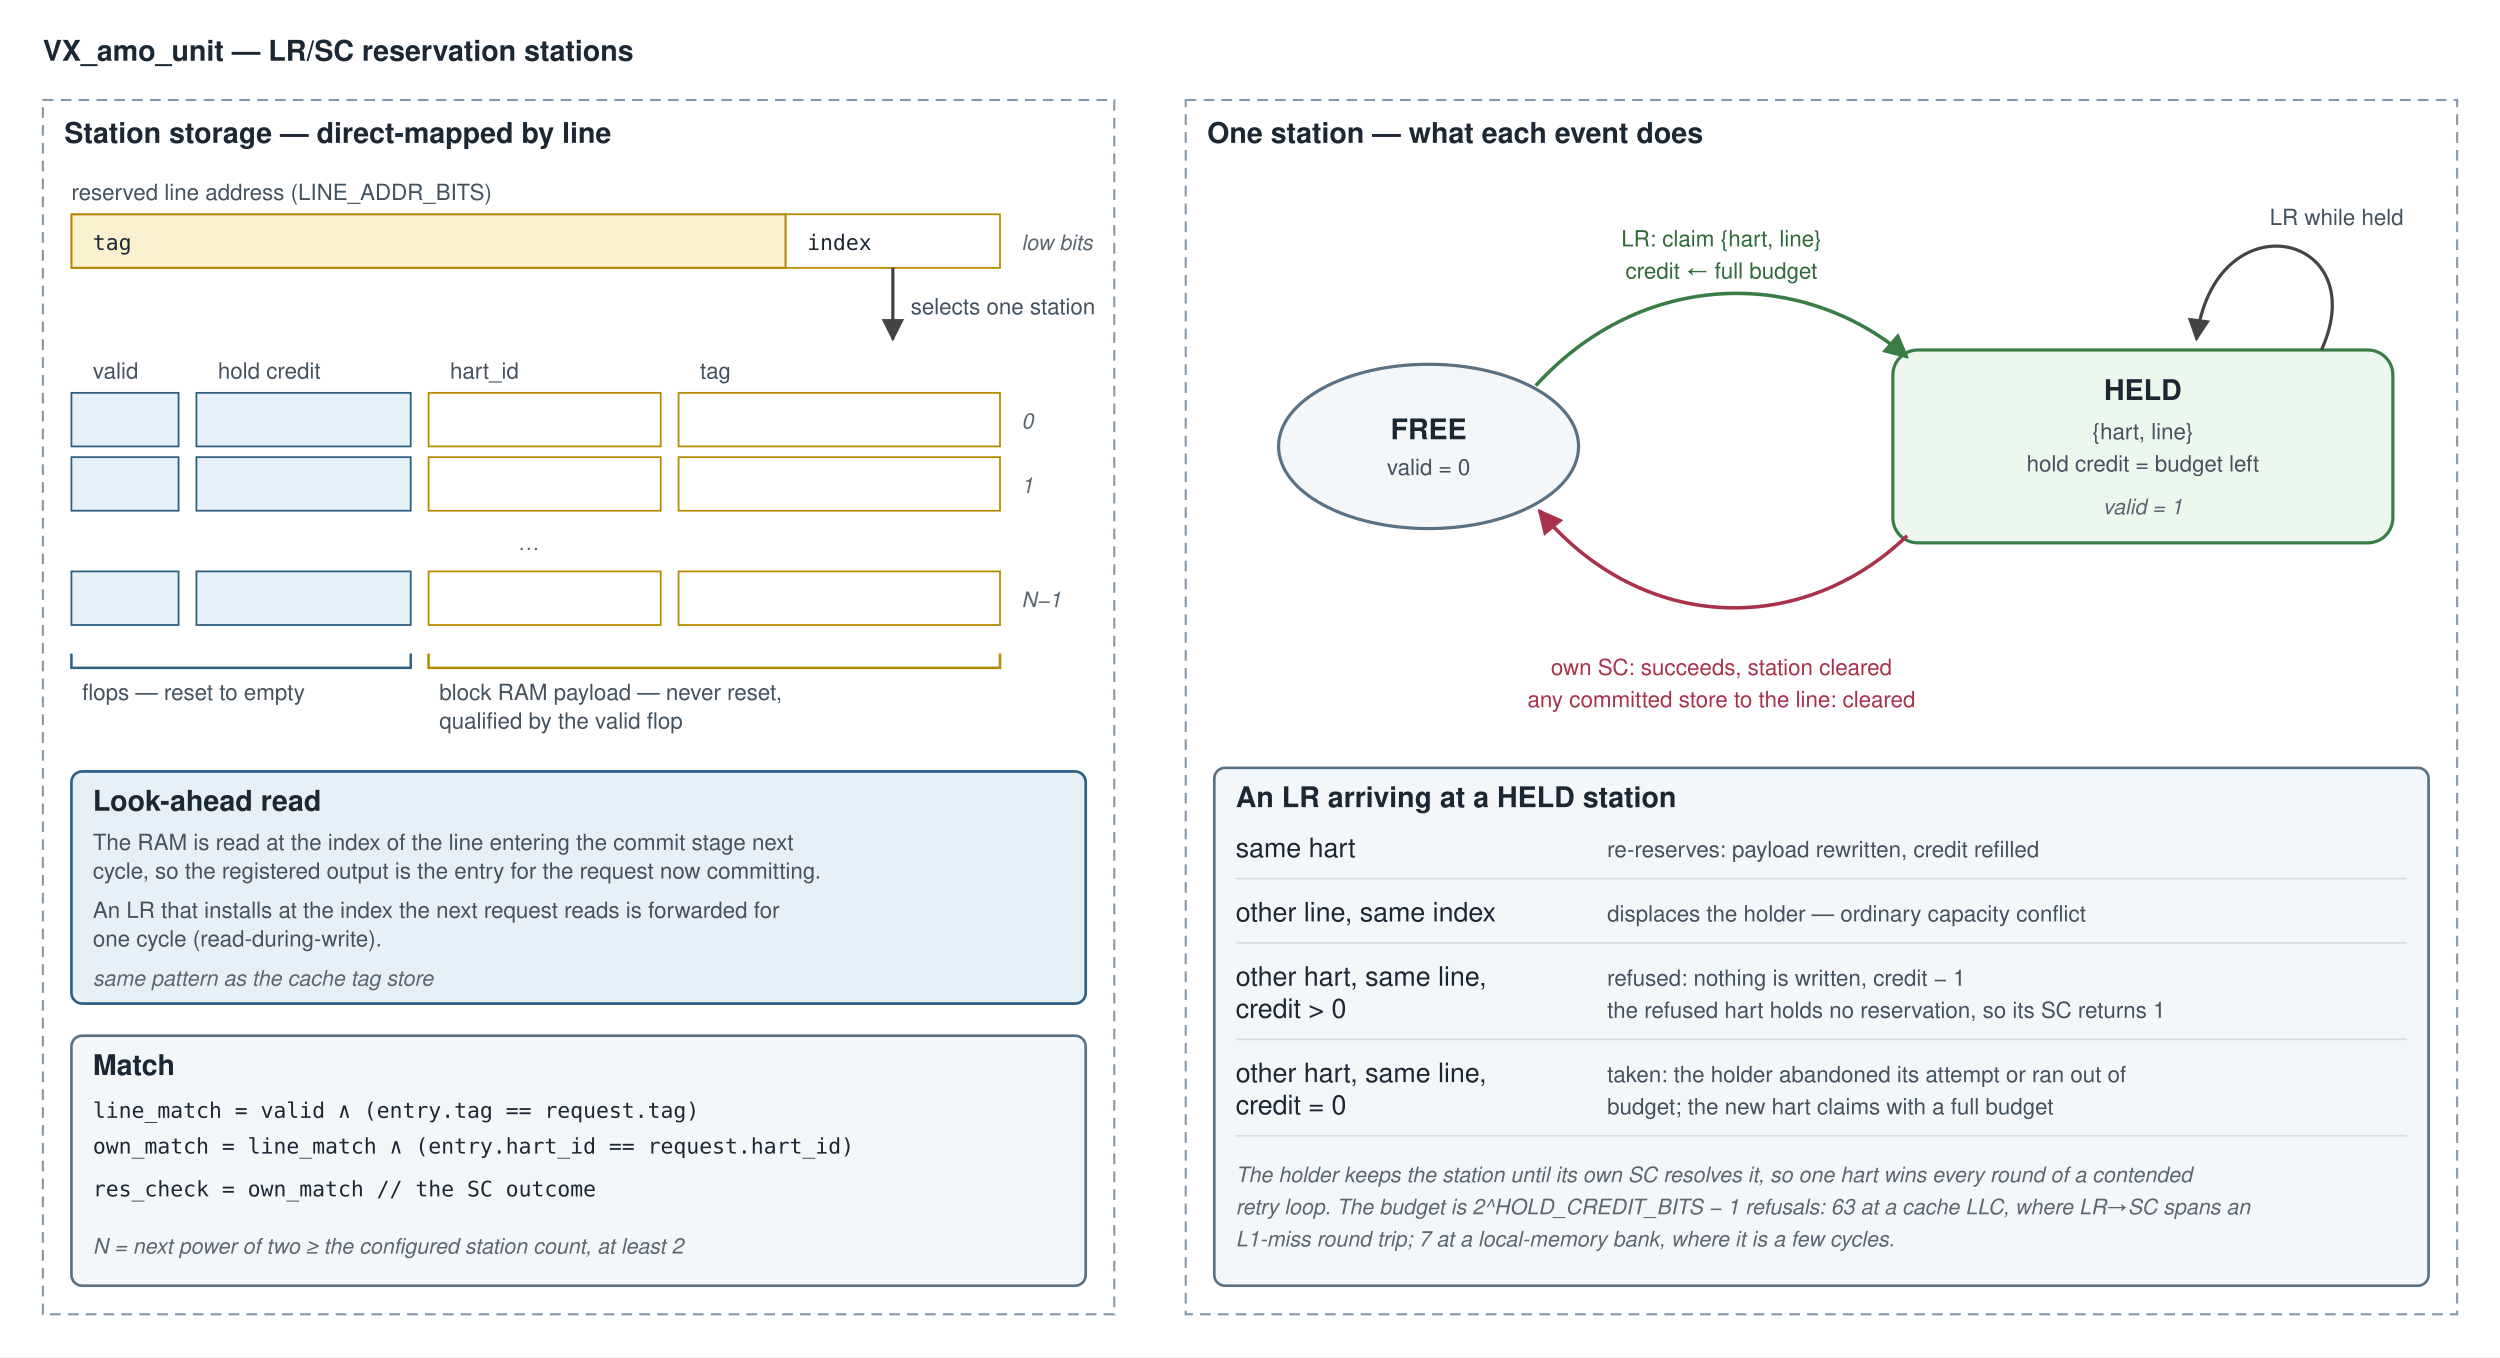
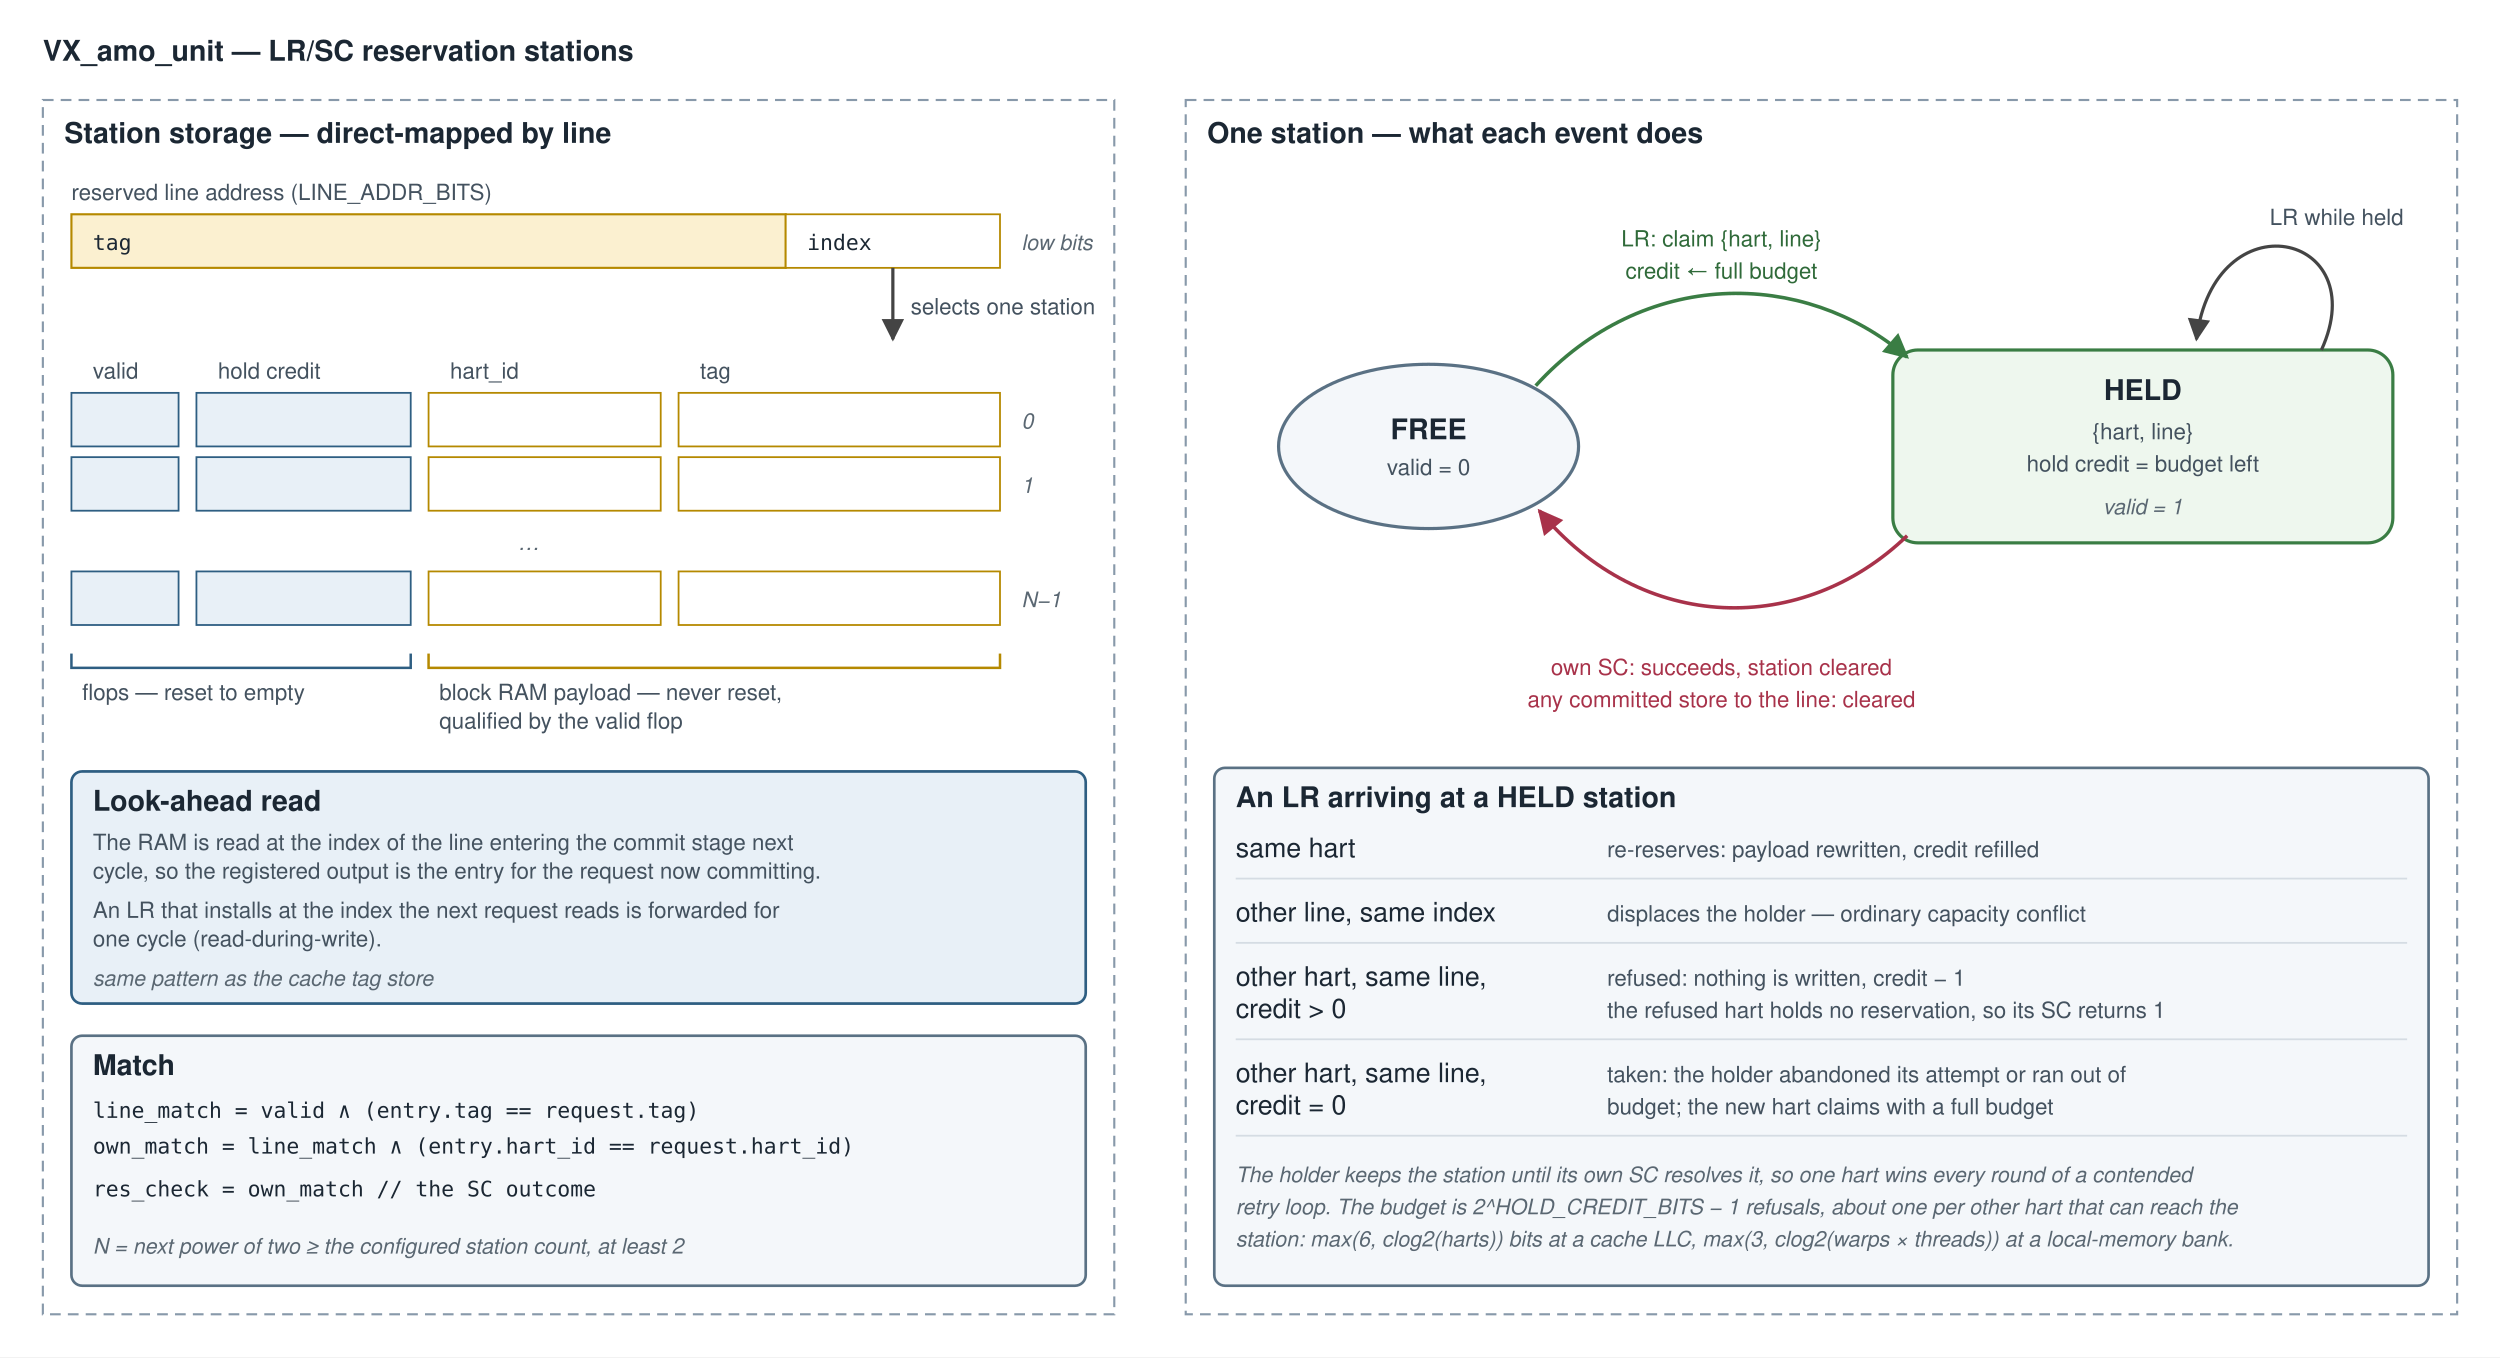
<svg xmlns="http://www.w3.org/2000/svg" viewBox="0 0 1400 760" font-family="Helvetica, Arial, sans-serif">
  <defs>
    <marker id="arr" viewBox="0 0 10 10" refX="9" refY="5" markerWidth="7" markerHeight="7" orient="auto-start-reverse">
      <path d="M0,0 L10,5 L0,10 z" fill="#444" />
    </marker>
    <marker id="arrb" viewBox="0 0 10 10" refX="9" refY="5" markerWidth="7" markerHeight="7" orient="auto-start-reverse">
      <path d="M0,0 L10,5 L0,10 z" fill="#1c6ca8" />
    </marker>
    <marker id="arrr" viewBox="0 0 10 10" refX="9" refY="5" markerWidth="7" markerHeight="7" orient="auto-start-reverse">
      <path d="M0,0 L10,5 L0,10 z" fill="#a8324a" />
    </marker>
    <marker id="arrg" viewBox="0 0 10 10" refX="9" refY="5" markerWidth="7" markerHeight="7" orient="auto-start-reverse">
      <path d="M0,0 L10,5 L0,10 z" fill="#3a7d44" />
    </marker>
  </defs>
  <style>
    .box     { fill:#f4f7fa; stroke:#5a7184; stroke-width:1.5; }
    .unit    { fill:#e8f0f7; stroke:#2e5e82; stroke-width:1.5; }
    .mem     { fill:#fdf6e3; stroke:#b58900; stroke-width:1.5; }
    .hdr     { fill:#fbf0d0; stroke:#b58900; stroke-width:1.2; }
    .word    { fill:#ffffff; stroke:#b58900; stroke-width:1; }
    .flop    { fill:#e8f0f7; stroke:#2e5e82; stroke-width:1; }
    .free    { fill:#f4f7fa; stroke:#5a7184; stroke-width:1.8; }
    .held    { fill:#eef7ee; stroke:#3a7d44; stroke-width:1.8; }
    .grp     { fill:none; stroke:#8899aa; stroke-width:1.2; stroke-dasharray:6 4; }
    .t       { fill:#1b2733; font-size:15px; }
    .tb      { fill:#1b2733; font-size:16px; font-weight:bold; }
    .ts      { fill:#44525f; font-size:12.5px; }
    .tt      { fill:#5a6772; font-size:12px; font-style:italic; }
    .mono    { font-family:'SF Mono',Consolas,monospace; font-size:12px; fill:#1b2733; }
    .flow    { stroke:#444; stroke-width:1.8; fill:none; marker-end:url(#arr); }
    .flowb   { stroke:#1c6ca8; stroke-width:1.8; fill:none; marker-end:url(#arrb); stroke-dasharray:7 4; }
    .flowg   { stroke:#3a7d44; stroke-width:2; fill:none; marker-end:url(#arrg); }
    .flowr   { stroke:#a8324a; stroke-width:2; fill:none; marker-end:url(#arrr); }
    .lbl     { fill:#1c6ca8; font-size:12px; }
    .lbg     { fill:#2f6a39; font-size:12.5px; }
    .lbr     { fill:#a8324a; font-size:12.5px; }
  </style>
  <rect x="0" y="0" width="1400" height="760" fill="#ffffff" />
  <text x="24" y="34" class="tb" font-size="20">VX_amo_unit — LR/SC reservation stations</text>
  <rect x="24" y="56" width="600" height="680" class="grp" />
  <text x="36" y="80" class="tb">Station storage — direct-mapped by line</text>
  <text x="40" y="112" class="ts">reserved line address (LINE_ADDR_BITS)</text>
  <rect x="40" y="120" width="400" height="30" class="hdr" />
  <text x="52" y="140" class="mono">tag</text>
  <rect x="440" y="120" width="120" height="30" class="word" />
  <text x="452" y="140" class="mono">index</text>
  <text x="572" y="140" class="tt">low bits</text>
  <path d="M 500 150 L 500 190" class="flow" />
  <text x="510" y="176" class="ts">selects one station</text>
  <text x="52" y="212" class="ts">valid</text>
  <text x="122" y="212" class="ts">hold credit</text>
  <text x="252" y="212" class="ts">hart_id</text>
  <text x="392" y="212" class="ts">tag</text>
  <rect x="40" y="220" width="60" height="30" class="flop" />
  <rect x="110" y="220" width="120" height="30" class="flop" />
  <rect x="240" y="220" width="130" height="30" class="word" />
  <rect x="380" y="220" width="180" height="30" class="word" />
  <text x="572" y="240" class="tt">0</text>
  <rect x="40" y="256" width="60" height="30" class="flop" />
  <rect x="110" y="256" width="120" height="30" class="flop" />
  <rect x="240" y="256" width="130" height="30" class="word" />
  <rect x="380" y="256" width="180" height="30" class="word" />
  <text x="572" y="276" class="tt">1</text>
  <text x="290" y="308" class="tt">…</text>
  <rect x="40" y="320" width="60" height="30" class="flop" />
  <rect x="110" y="320" width="120" height="30" class="flop" />
  <rect x="240" y="320" width="130" height="30" class="word" />
  <rect x="380" y="320" width="180" height="30" class="word" />
  <text x="572" y="340" class="tt">N−1</text>
  <path d="M 40 366 L 40 374 L 230 374 L 230 366" stroke="#2e5e82" stroke-width="1.4" fill="none" />
  <text x="46" y="392" class="ts">flops — reset to empty</text>
  <path d="M 240 366 L 240 374 L 560 374 L 560 366" stroke="#b58900" stroke-width="1.4" fill="none" />
  <text x="246" y="392" class="ts">block RAM payload — never reset,</text>
  <text x="246" y="408" class="ts">qualified by the valid flop</text>
  <rect x="40" y="432" width="568" height="130" rx="6" class="unit" />
  <text x="52" y="454" class="tb">Look-ahead read</text>
  <text x="52" y="476" class="ts">The RAM is read at the index of the line entering the commit stage next</text>
  <text x="52" y="492" class="ts">cycle, so the registered output is the entry for the request now committing.</text>
  <text x="52" y="514" class="ts">An LR that installs at the index the next request reads is forwarded for</text>
  <text x="52" y="530" class="ts">one cycle (read-during-write).</text>
  <text x="52" y="552" class="tt">same pattern as the cache tag store</text>
  <rect x="40" y="580" width="568" height="140" rx="6" class="box" />
  <text x="52" y="602" class="tb">Match</text>
  <text x="52" y="626" class="mono">line_match = valid ∧ (entry.tag == request.tag)</text>
  <text x="52" y="646" class="mono">own_match  = line_match ∧ (entry.hart_id == request.hart_id)</text>
  <text x="52" y="670" class="mono">res_check  = own_match            // the SC outcome</text>
  <text x="52" y="702" class="tt">N = next power of two ≥ the configured station count, at least 2</text>
  <rect x="664" y="56" width="712" height="680" class="grp" />
  <text x="676" y="80" class="tb">One station — what each event does</text>
  <ellipse cx="800" cy="250" rx="84" ry="46" class="free" />
  <text x="800" y="246" class="tb" text-anchor="middle">FREE</text>
  <text x="800" y="266" class="ts" text-anchor="middle">valid = 0</text>
  <rect x="1060" y="196" width="280" height="108" rx="14" class="held" />
  <text x="1200" y="224" class="tb" text-anchor="middle">HELD</text>
  <text x="1200" y="246" class="ts" text-anchor="middle">{hart, line}</text>
  <text x="1200" y="264" class="ts" text-anchor="middle">hold credit = budget left</text>
  <text x="1200" y="288" class="tt" text-anchor="middle">valid = 1</text>
  <path d="M 860 216 C 920 150, 1010 150, 1068 200" class="flowg" />
  <text x="964" y="138" class="lbg" text-anchor="middle">LR: claim {hart, line}</text>
  <text x="964" y="156" class="lbg" text-anchor="middle">credit ← full budget</text>
  <path d="M 1068 300 C 1010 356, 920 356, 862 286" class="flowr" />
  <text x="964" y="378" class="lbr" text-anchor="middle">own SC: succeeds, station cleared</text>
  <text x="964" y="396" class="lbr" text-anchor="middle">any committed store to the line: cleared</text>
  <path d="M 1300 196 C 1330 130, 1240 110, 1230 190" class="flow" />
  <text x="1346" y="126" class="ts" text-anchor="end">LR while held</text>
  <rect x="680" y="430" width="680" height="290" rx="6" class="box" />
  <text x="692" y="452" class="tb">An LR arriving at a HELD station</text>
  <text x="692" y="480" class="t">same hart</text>
  <text x="900" y="480" class="ts">re-reserves: payload rewritten, credit refilled</text>
  <line x1="692" y1="492" x2="1348" y2="492" stroke="#d5dce3" />
  <text x="692" y="516" class="t">other line, same index</text>
  <text x="900" y="516" class="ts">displaces the holder — ordinary capacity conflict</text>
  <line x1="692" y1="528" x2="1348" y2="528" stroke="#d5dce3" />
  <text x="692" y="552" class="t">other hart, same line,</text>
  <text x="692" y="570" class="t">credit &gt; 0</text>
  <text x="900" y="552" class="ts">refused: nothing is written, credit − 1</text>
  <text x="900" y="570" class="ts">the refused hart holds no reservation, so its SC returns 1</text>
  <line x1="692" y1="582" x2="1348" y2="582" stroke="#d5dce3" />
  <text x="692" y="606" class="t">other hart, same line,</text>
  <text x="692" y="624" class="t">credit = 0</text>
  <text x="900" y="606" class="ts">taken: the holder abandoned its attempt or ran out of</text>
  <text x="900" y="624" class="ts">budget; the new hart claims with a full budget</text>
  <line x1="692" y1="636" x2="1348" y2="636" stroke="#d5dce3" />
  <text x="692" y="662" class="tt">The holder keeps the station until its own SC resolves it, so one hart wins every round of a contended</text>
-   <text x="692" y="680" class="tt">retry loop. The budget is 2^HOLD_CREDIT_BITS − 1 refusals: 63 at a cache LLC, where LR→SC spans an</text>
-   <text x="692" y="698" class="tt">L1-miss round trip; 7 at a local-memory bank, where it is a few cycles.</text>
+   <text x="692" y="680" class="tt">retry loop. The budget is 2^HOLD_CREDIT_BITS − 1 refusals, about one per other hart that can reach the</text>
+   <text x="692" y="698" class="tt">station: max(6, clog2(harts)) bits at a cache LLC, max(3, clog2(warps × threads)) at a local-memory bank.</text>
</svg>
